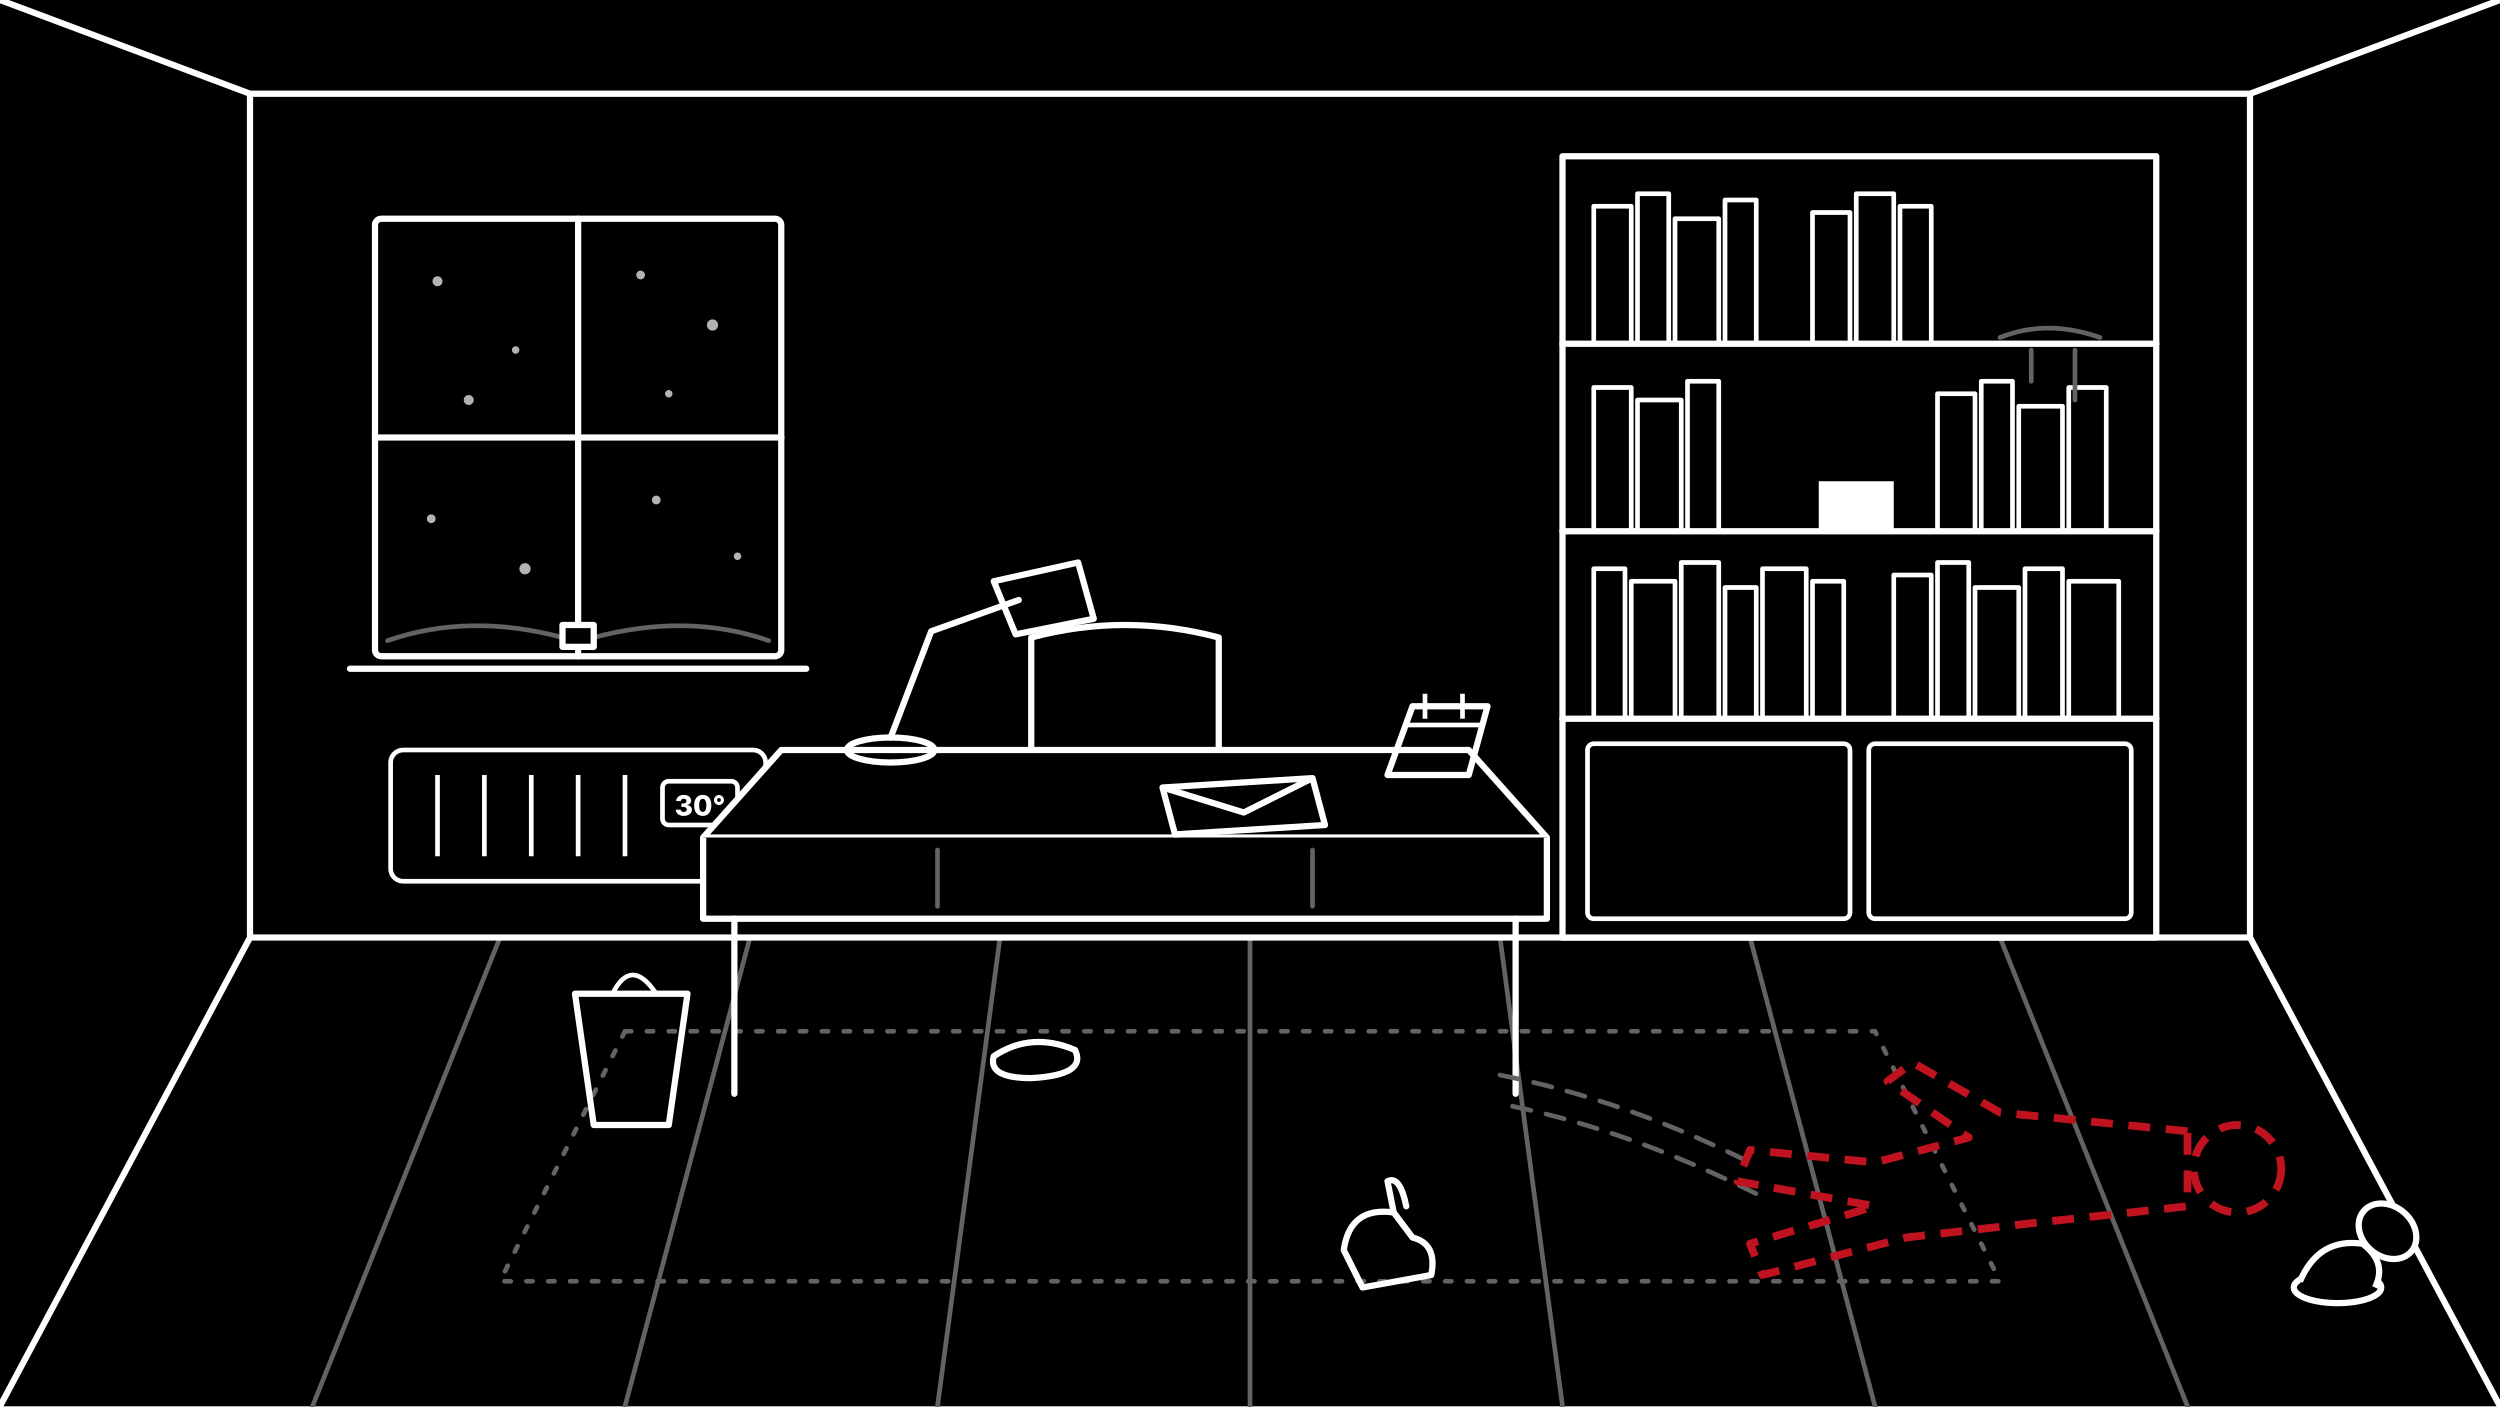
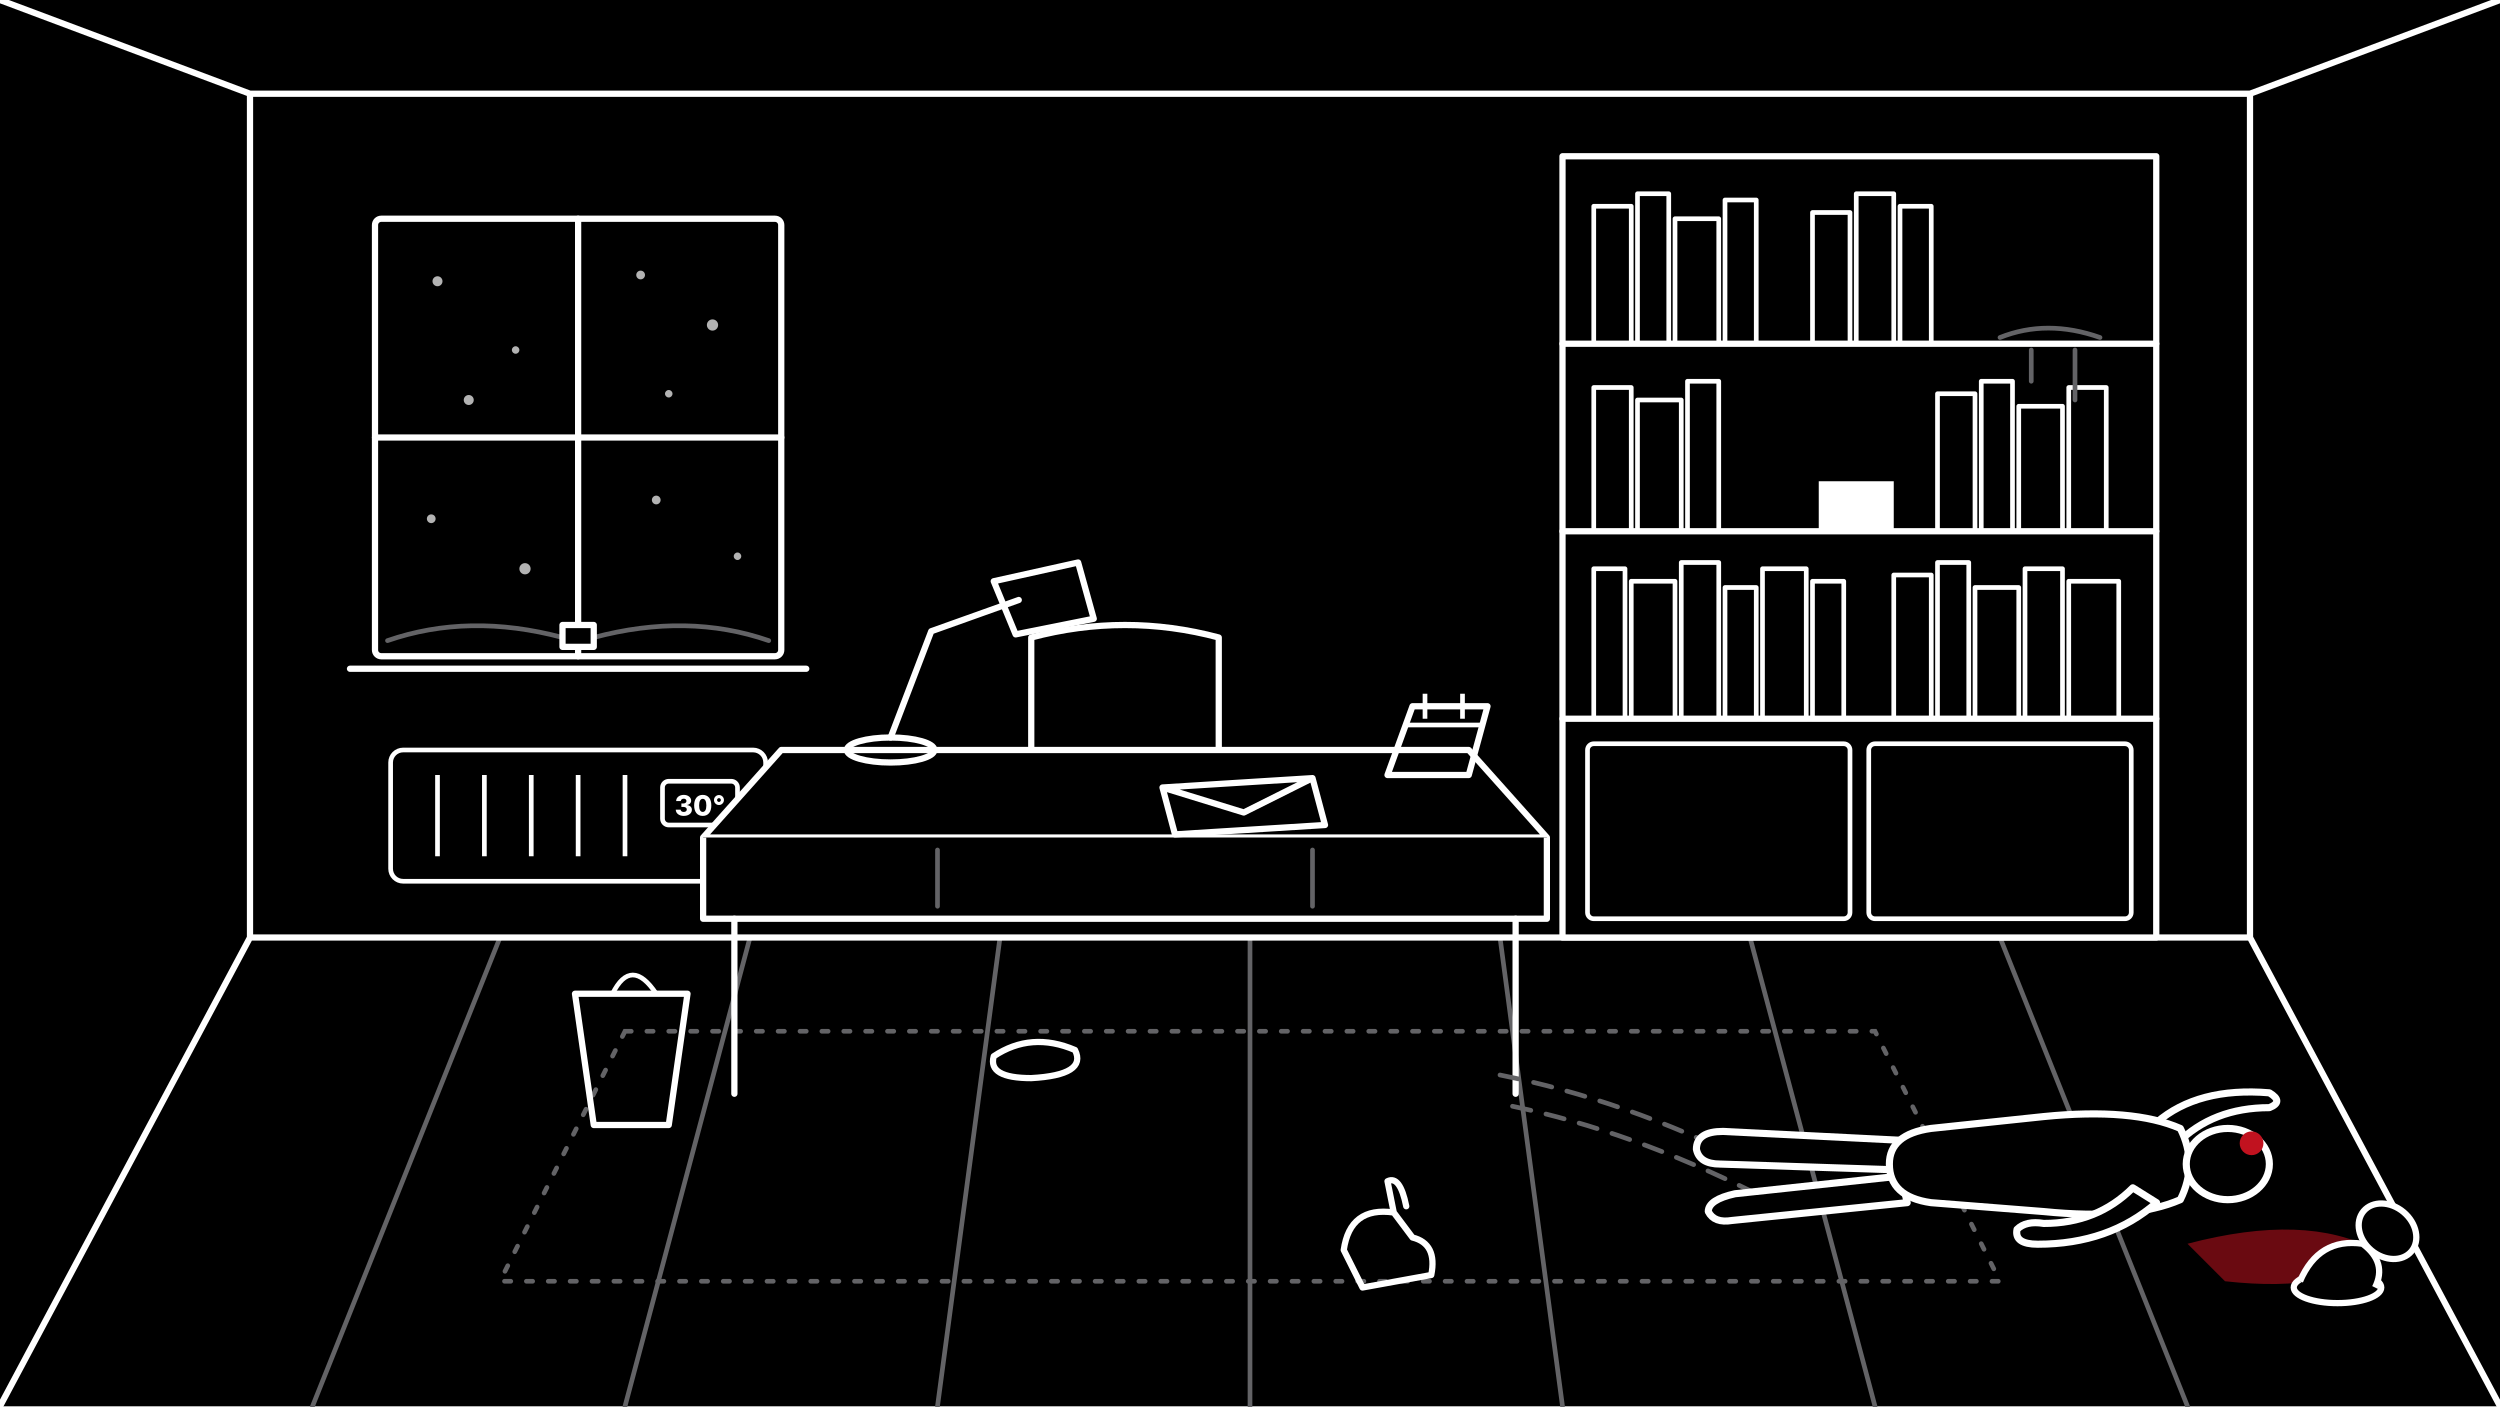
<svg xmlns="http://www.w3.org/2000/svg" viewBox="0 0 800 450">
  <style>.w{fill:none;stroke:#fff;stroke-width:2;stroke-linejoin:round;stroke-linecap:round}.t{fill:none;stroke:#fff;stroke-width:1.5;stroke-linejoin:round}.g{fill:none;stroke:#636366;stroke-width:1.5;stroke-linecap:round}.k{fill:#000;stroke:#fff;stroke-width:2;stroke-linejoin:round}.r{fill:none;stroke:#C1121F;stroke-width:2.5;stroke-dasharray:7 5;stroke-linejoin:round}.s{fill:#fff;opacity:.7}</style>
  <rect width="800" height="450" fill="#000" />
  <path class="g" d="M160 300 L100 450 M240 300 L200 450 M320 300 L300 450 M400 300 L400 450 M480 300 L500 450 M560 300 L600 450 M640 300 L700 450" />
  <path class="w" d="M0 0 L80 30 L720 30 L800 0 M80 30 V300 H720 V30 M80 300 L0 450 M720 300 L800 450" />
  <path class="g" d="M200 330 H600 L640 410 H160 Z" stroke-dasharray="2 5" />
  <rect class="w" x="120" y="70" width="130" height="140" rx="2" />
  <path class="w" d="M185 70 V210 M120 140 H250 M112 214 H258" />
  <path class="g" d="M124 205 Q150 196 180 204 M190 204 Q220 196 246 205" stroke="#AEAEB2" />
  <rect class="k" x="180" y="200" width="10" height="7" />
  <g class="s">
    <circle cx="140" cy="90" r="1.6" />
    <circle cx="165" cy="112" r="1.2" />
    <circle cx="150" cy="128" r="1.6" />
    <circle cx="205" cy="88" r="1.4" />
    <circle cx="228" cy="104" r="1.8" />
    <circle cx="214" cy="126" r="1.2" />
    <circle cx="138" cy="166" r="1.4" />
    <circle cx="168" cy="182" r="1.8" />
    <circle cx="210" cy="160" r="1.4" />
    <circle cx="236" cy="178" r="1.2" />
  </g>
  <rect class="t" x="125" y="240" width="120" height="42" rx="4" />
  <path class="t" d="M140 248 V274 M155 248 V274 M170 248 V274 M185 248 V274 M200 248 V274" />
  <rect class="t" x="212" y="250" width="24" height="14" rx="2" />
  <text x="224" y="261" text-anchor="middle" font-family="-apple-system,system-ui,sans-serif" font-size="9" font-weight="800" fill="#fff">30°</text>
  <rect class="k" x="500" y="50" width="190" height="250" />
  <path class="w" d="M500 110 H690 M500 170 H690 M500 230 H690" />
  <g class="t">
    <rect x="510" y="66" width="12" height="44" />
    <rect x="524" y="62" width="10" height="48" />
    <rect x="536" y="70" width="14" height="40" />
    <rect x="552" y="64" width="10" height="46" />
    <rect x="580" y="68" width="12" height="42" />
    <rect x="594" y="62" width="12" height="48" />
    <rect x="608" y="66" width="10" height="44" />
    <rect x="510" y="124" width="12" height="46" />
    <rect x="524" y="128" width="14" height="42" />
    <rect x="540" y="122" width="10" height="48" />
    <rect x="620" y="126" width="12" height="44" />
    <rect x="634" y="122" width="10" height="48" />
    <rect x="646" y="130" width="14" height="40" />
    <rect x="662" y="124" width="12" height="46" />
    <rect x="510" y="182" width="10" height="48" />
    <rect x="522" y="186" width="14" height="44" />
    <rect x="538" y="180" width="12" height="50" />
    <rect x="552" y="188" width="10" height="42" />
    <rect x="564" y="182" width="14" height="48" />
    <rect x="580" y="186" width="10" height="44" />
    <rect x="606" y="184" width="12" height="46" />
    <rect x="620" y="180" width="10" height="50" />
    <rect x="632" y="188" width="14" height="42" />
    <rect x="648" y="182" width="12" height="48" />
    <rect x="662" y="186" width="16" height="44" />
    <rect x="508" y="238" width="84" height="56" rx="2" />
    <rect x="598" y="238" width="84" height="56" rx="2" />
  </g>
  <rect x="582" y="154" width="24" height="16" fill="#fff" />
  <path class="g" d="M640 108 Q655 102 672 108 M650 112 V122 M664 112 V128" stroke="#AEAEB2" />
  <path class="k" d="M330 240 V204 Q360 196 390 204 V240" />
  <path class="k" d="M250 240 H470 L495 268 H225 Z" />
  <path class="k" d="M225 268 V294 H495 V268" />
  <path class="w" d="M235 294 V350 M485 294 V350" />
  <path class="g" d="M300 272 V290 M420 272 V290" />
  <ellipse class="w" cx="285" cy="240" rx="14" ry="4" />
  <path class="w" d="M285 236 L298 202 L326 192 M318 186 L345 180 L350 198 L325 203 Z" />
  <path class="w" d="M372 252 L420 249 L424 264 L376 267 Z M372 252 L398 260 L420 249" />
  <path class="w" d="M444 248 L452 226 H476 L470 248 Z" />
  <path class="t" d="M450 232 H474 M456 222 V230 M468 222 V230" />
  <path class="w" d="M184 318 H220 L214 360 H190 Z" />
  <path class="t" d="M196 318 Q202 306 210 318" />
  <path class="w" d="M318 338 Q330 330 344 336 Q348 344 330 345 Q316 345 318 338 Z" />
  <path class="g" d="M480 344 Q520 352 560 372 M484 354 Q522 362 562 382" stroke="#AEAEB2" stroke-dasharray="6 5" />
-   <path class="r" d="M700 362 L640 356 L612 340 L604 346 L630 364 L600 372 L560 368 L556 378 L600 386 L560 398 L564 408 L610 396 L645 392 L700 386 Z" />
-   <circle class="r" cx="716" cy="374" r="14" />
+   <path d="M700 398 Q738 388 760 400 Q748 414 712 410 Z" fill="#C1121F" opacity=".55" />
+   <g transform="translate(540 344) scale(0.95 0.95)">
+     <g fill="#000" stroke="#fff" stroke-width="2.4" stroke-linejoin="round" stroke-linecap="round">
+       <path d="M158 16 Q172 4 196 6 Q201 9 196 11 Q177 11 165 23 Z" />
+       <path d="M72 22 L12 19 Q3 19 3 25 Q4 30 11 30 L72 32 Z" />
+       <path d="M72 34 L16 40 Q7 42 7 46 Q9 50 15 49 L74 43 Z" />
+       <path d="M166 18 Q150 11 120 14 L82 18 Q68 20 68 30 Q68 41 82 43 L120 46 Q150 49 166 42 Q172 30 166 18 Z" />
+       <path d="M158 43 Q142 57 118 57 Q110 57 111 52 Q114 49 120 50 Q138 50 150 38 Z" />
+       <ellipse cx="182" cy="30" rx="14" ry="12" />
+     </g>
+     <circle cx="190" cy="23" r="4" fill="#C1121F" />
+   </g>
  <g class="k">
    <ellipse cx="748" cy="412" rx="14" ry="5" />
    <path d="M736 410 Q742 396 756 398 Q764 404 760 412" />
    <ellipse cx="764" cy="394" rx="8" ry="10" transform="rotate(-50 764 394)" />
  </g>
  <path class="w" d="M430 400 Q432 386 446 388 L452 396 Q460 398 458 408 L436 412 Z M446 388 L444 378 Q448 376 450 386" />
</svg>
